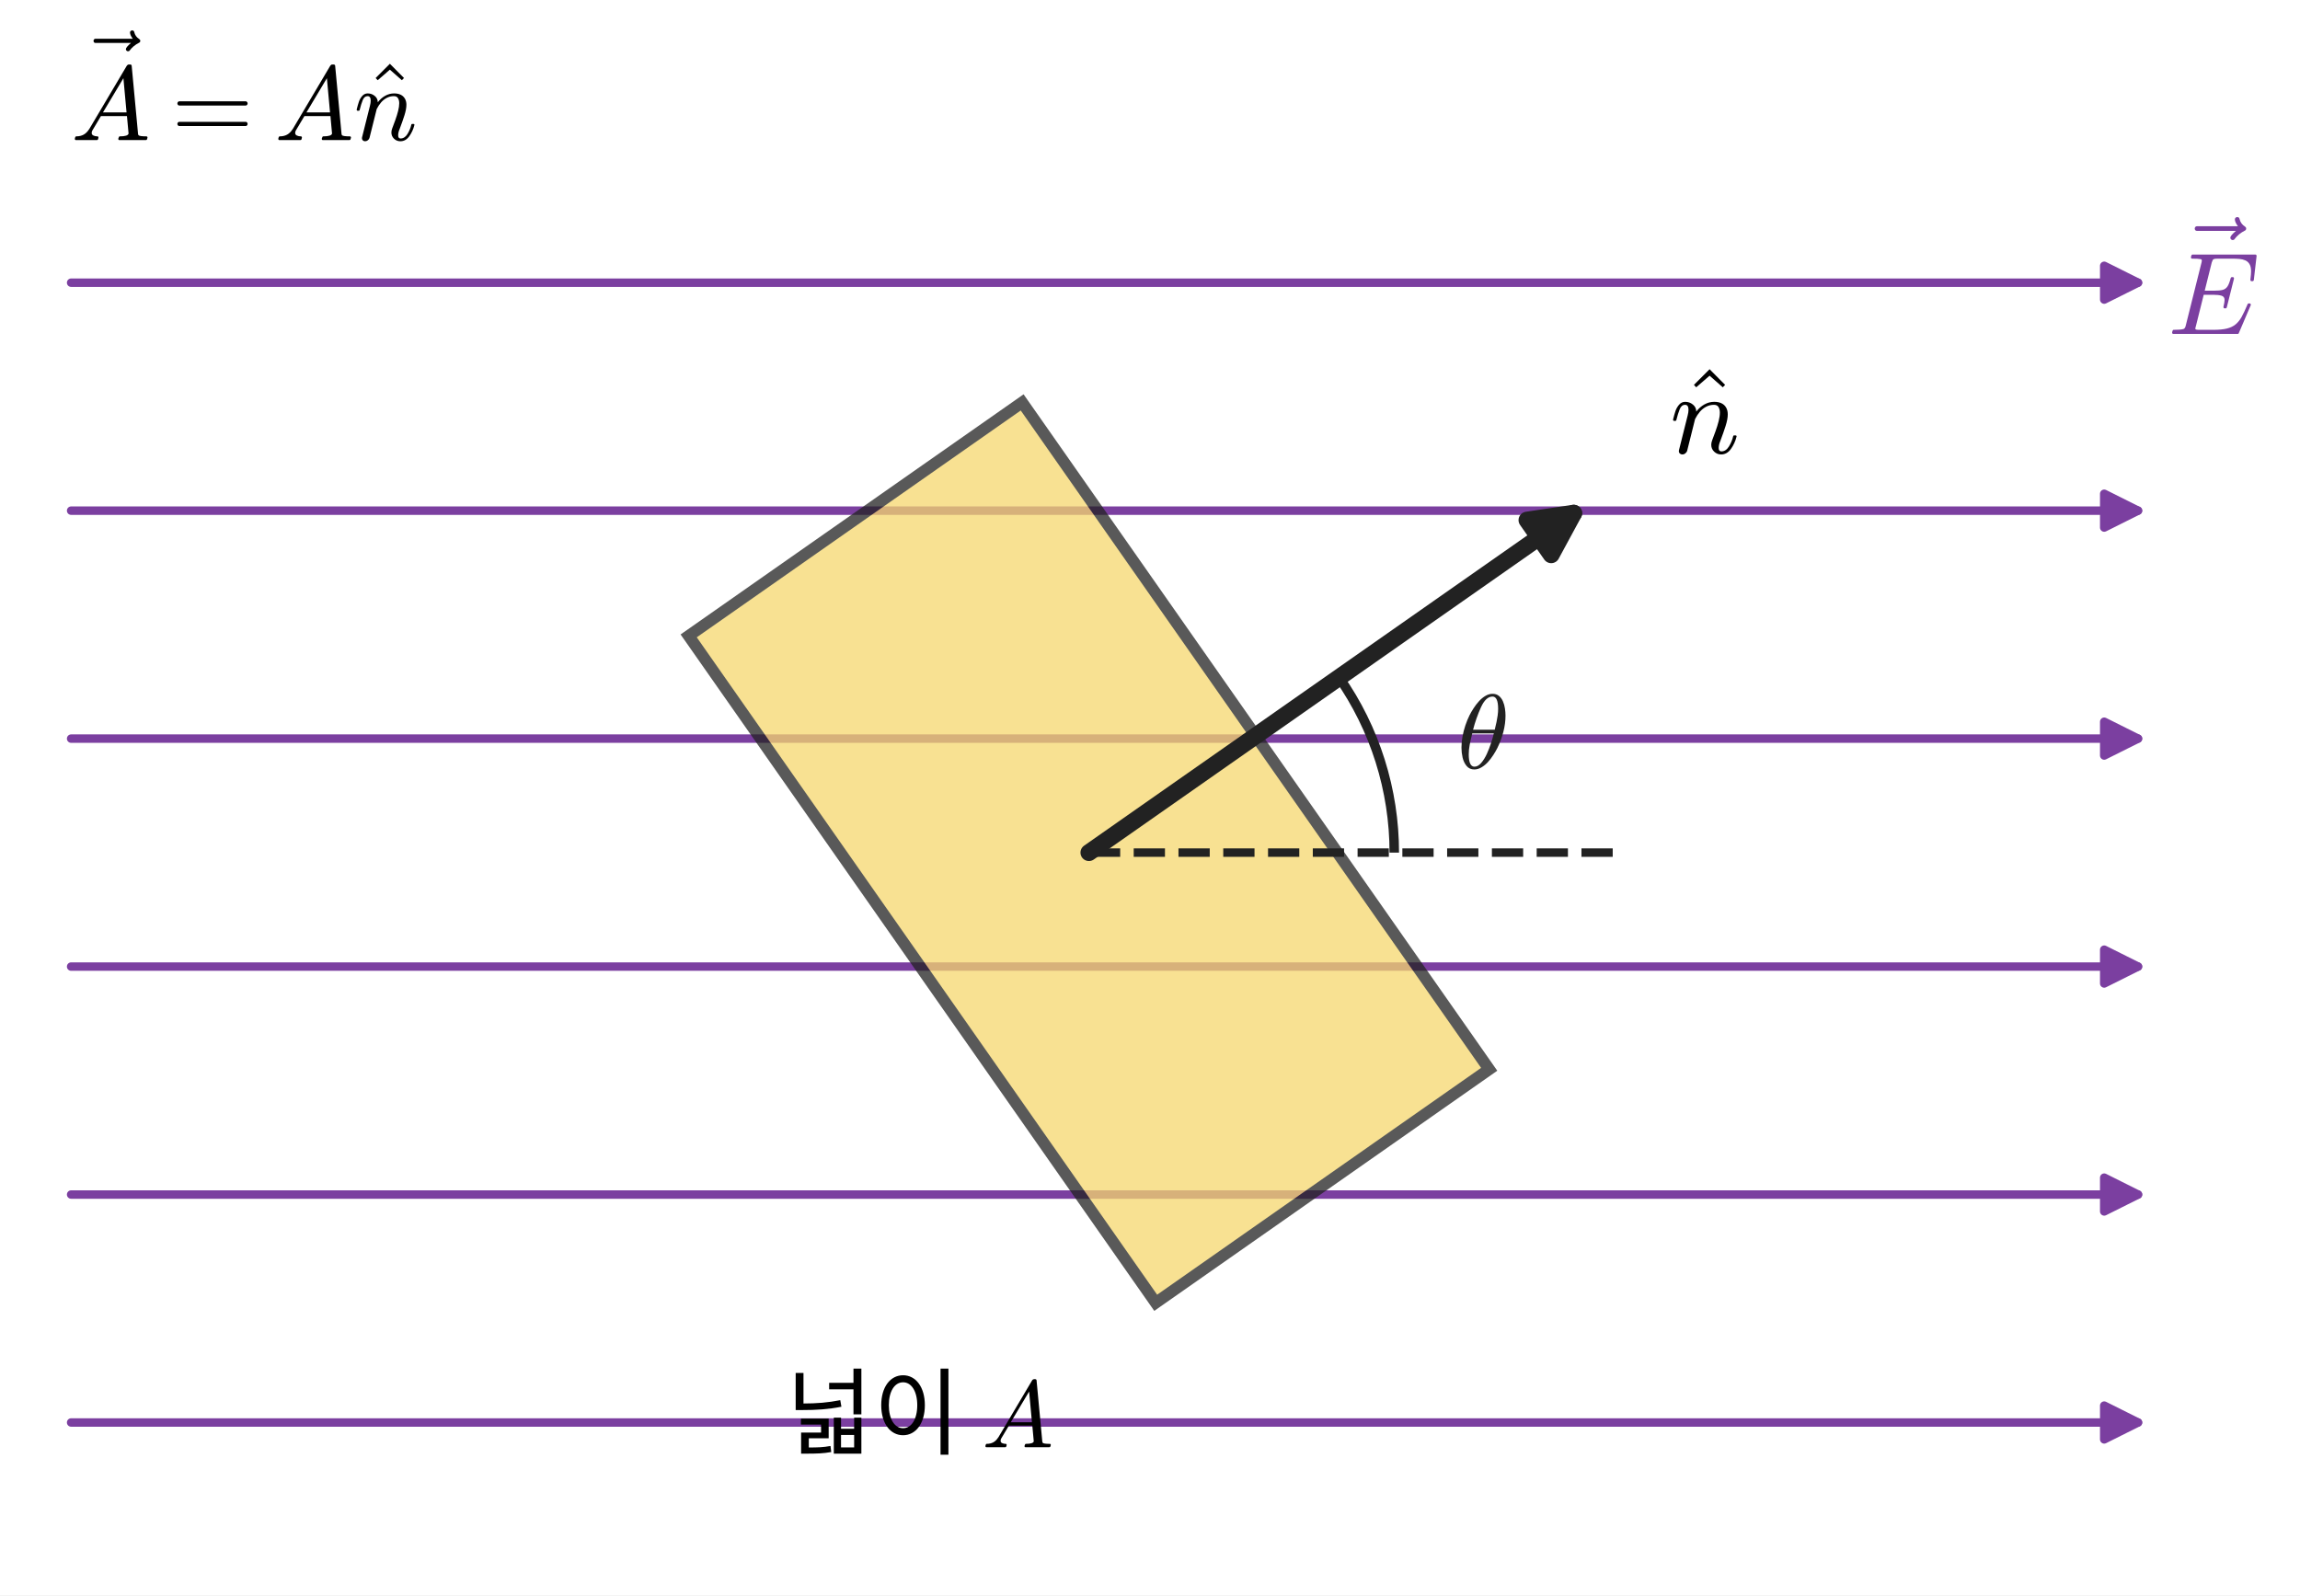
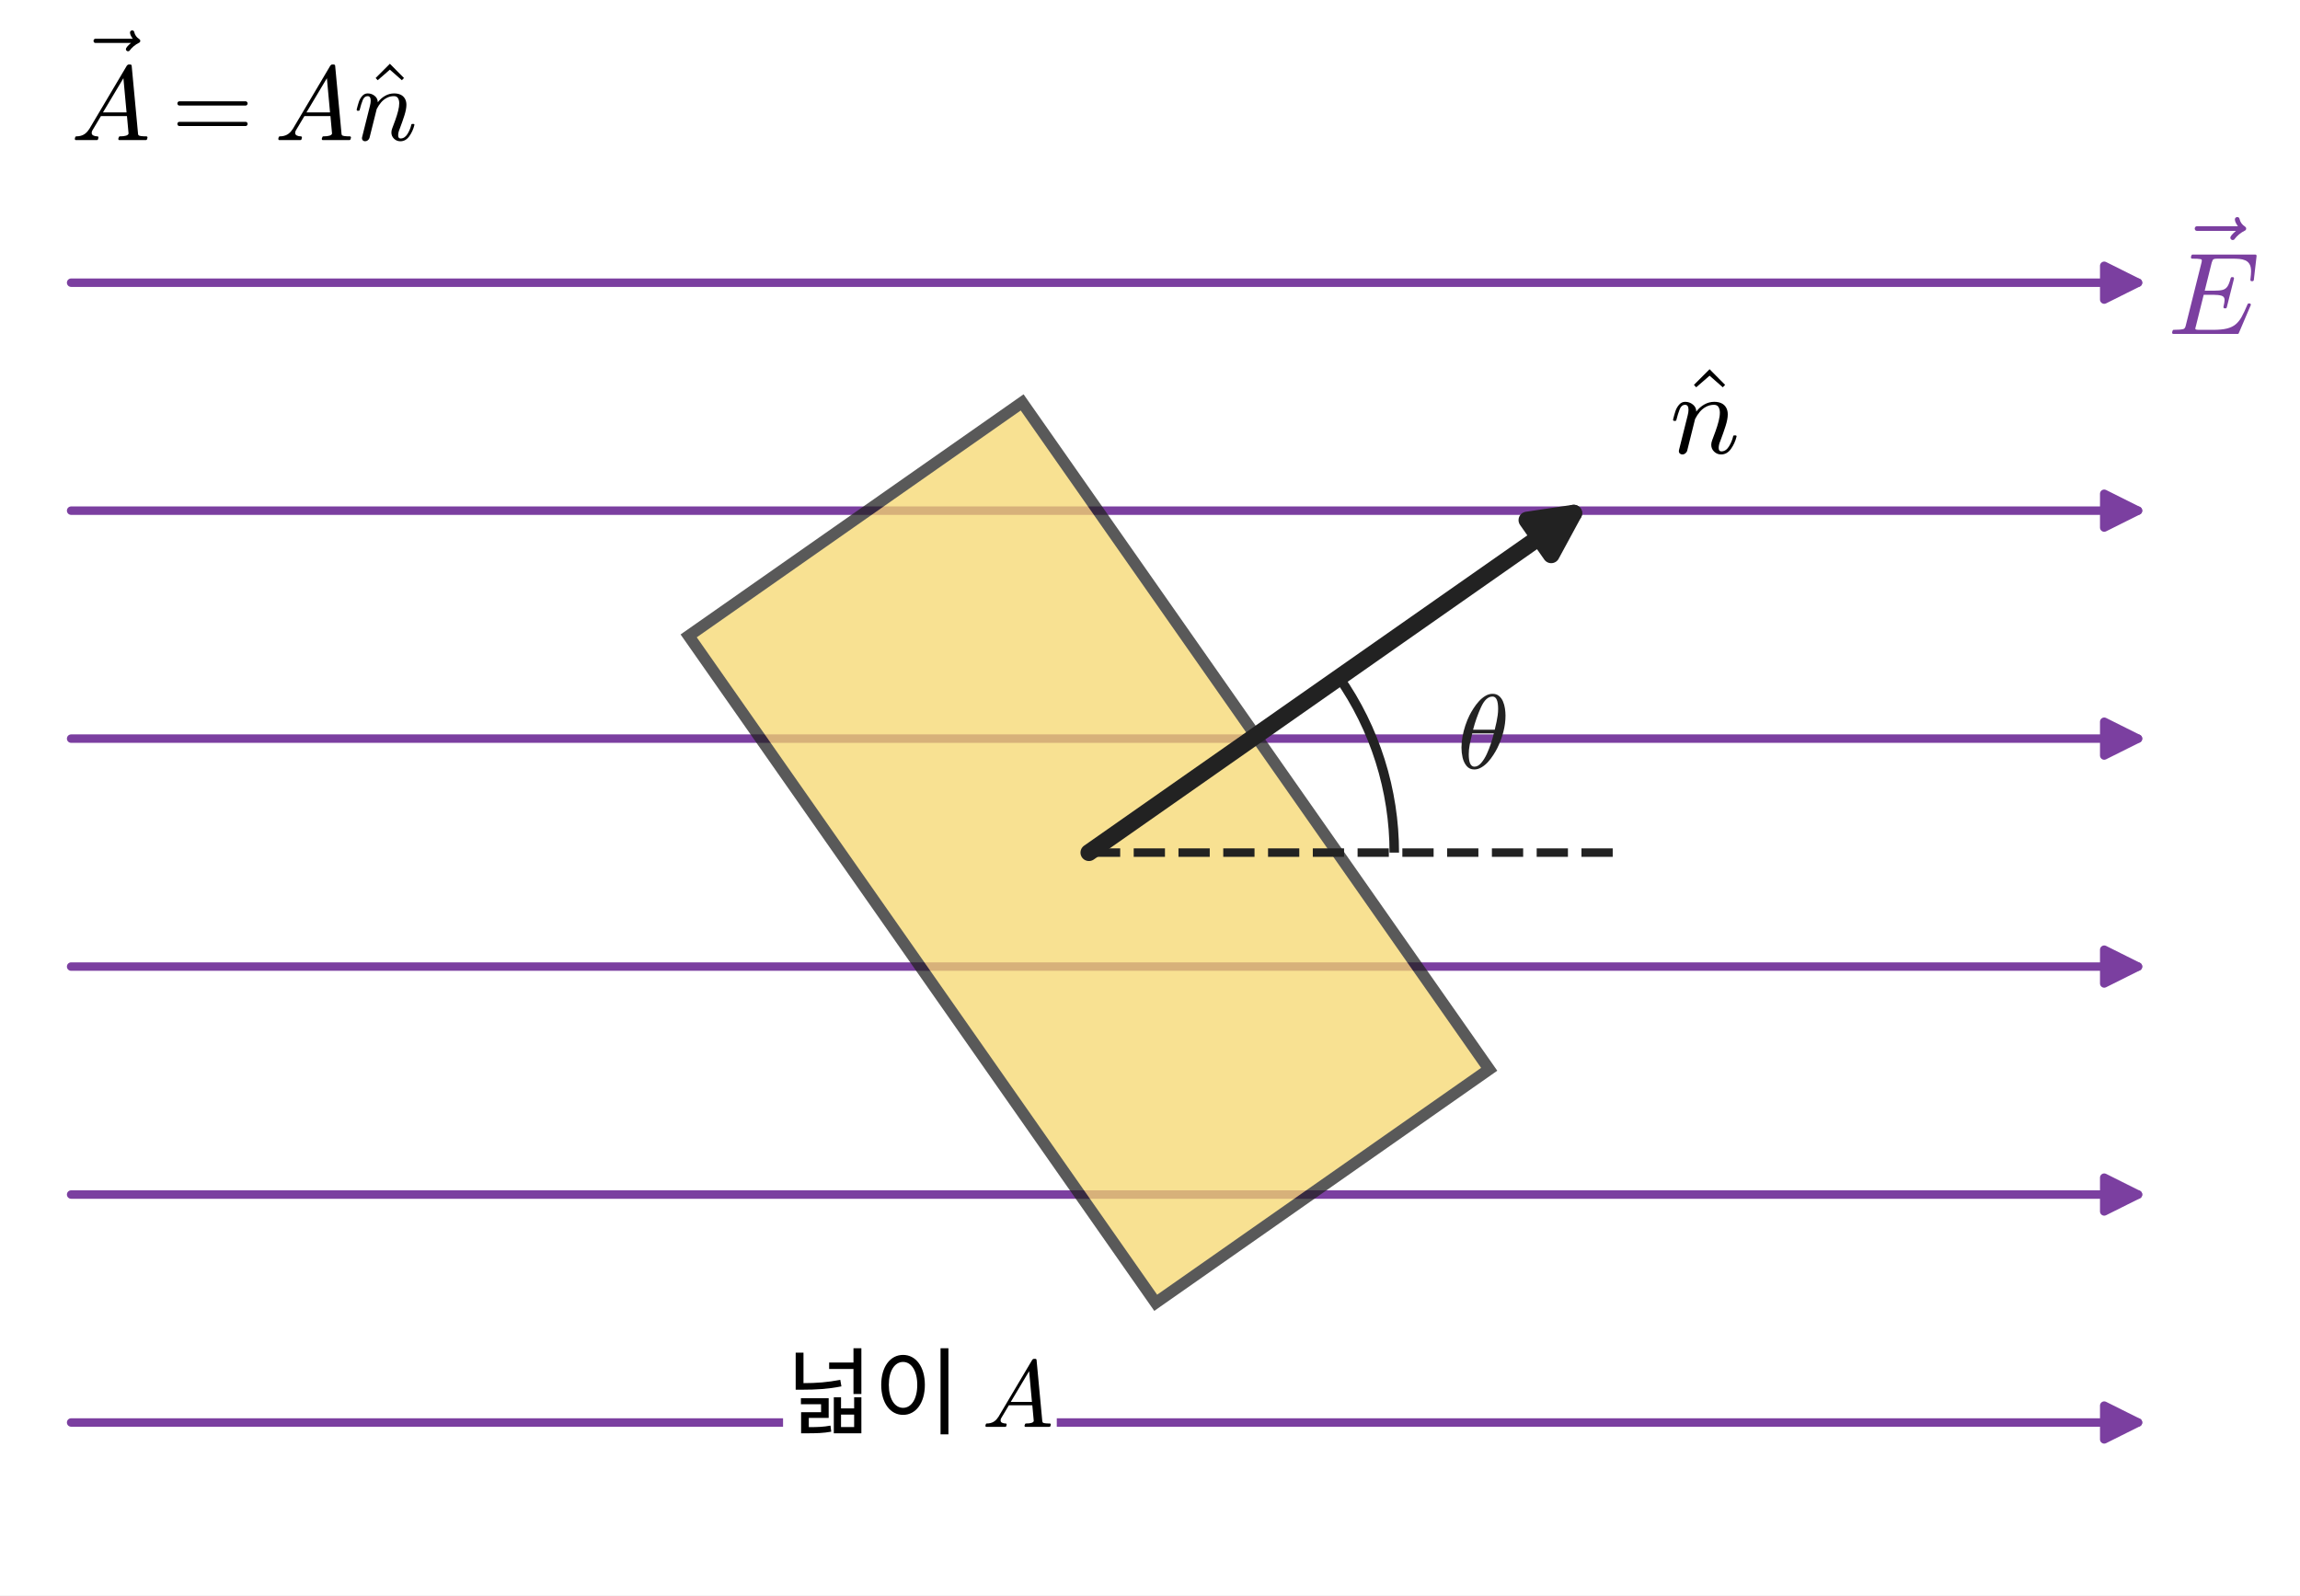
<svg xmlns="http://www.w3.org/2000/svg" xmlns:xlink="http://www.w3.org/1999/xlink" width="217.8pt" height="151.095pt" viewBox="0 0 217.8 151.095" version="1.1">
  <defs>
    <style type="text/css">*{stroke-linejoin: round; stroke-linecap: butt}</style>
  </defs>
  <g id="figure_1">
    <g id="patch_1">
      <path d="M 0 151.095  L 217.8 151.095  L 217.8 0  L 0 0  z " style="fill: #ffffff" />
    </g>
    <g id="axes_1">
      <g id="patch_2">
-         <path d="M 6.735 134.721  Q 105.045 134.721 202.46 134.721  " clip-path="url(#p9e09a6b21c)" style="fill: none; stroke: #7b3fa0; stroke-width: 0.8; stroke-linecap: round" />
-         <path d="M 199.26 133.121  L 202.46 134.721  L 199.26 136.321  z " clip-path="url(#p9e09a6b21c)" style="fill: #7b3fa0; stroke: #7b3fa0; stroke-width: 0.8; stroke-linecap: round" />
+         <path d="M 6.735 134.721  Q 105.045 134.721 202.46 134.721  " clip-path="url(#p67c33c3b27)" style="fill: none; stroke: #7b3fa0; stroke-width: 0.8; stroke-linecap: round" />
+         <path d="M 199.26 133.121  L 202.46 134.721  L 199.26 136.321  z " clip-path="url(#p67c33c3b27)" style="fill: #7b3fa0; stroke: #7b3fa0; stroke-width: 0.8; stroke-linecap: round" />
      </g>
      <g id="patch_3">
-         <path d="M 6.735 113.132  Q 105.045 113.132 202.46 113.132  " clip-path="url(#p9e09a6b21c)" style="fill: none; stroke: #7b3fa0; stroke-width: 0.8; stroke-linecap: round" />
-         <path d="M 199.26 111.532  L 202.46 113.132  L 199.26 114.732  z " clip-path="url(#p9e09a6b21c)" style="fill: #7b3fa0; stroke: #7b3fa0; stroke-width: 0.8; stroke-linecap: round" />
+         <path d="M 6.735 113.132  Q 105.045 113.132 202.46 113.132  " clip-path="url(#p67c33c3b27)" style="fill: none; stroke: #7b3fa0; stroke-width: 0.8; stroke-linecap: round" />
+         <path d="M 199.26 111.532  L 202.46 113.132  L 199.26 114.732  z " clip-path="url(#p67c33c3b27)" style="fill: #7b3fa0; stroke: #7b3fa0; stroke-width: 0.8; stroke-linecap: round" />
      </g>
      <g id="patch_4">
-         <path d="M 6.735 91.542  Q 105.045 91.542 202.46 91.542  " clip-path="url(#p9e09a6b21c)" style="fill: none; stroke: #7b3fa0; stroke-width: 0.8; stroke-linecap: round" />
-         <path d="M 199.26 89.942  L 202.46 91.542  L 199.26 93.142  z " clip-path="url(#p9e09a6b21c)" style="fill: #7b3fa0; stroke: #7b3fa0; stroke-width: 0.8; stroke-linecap: round" />
+         <path d="M 6.735 91.542  Q 105.045 91.542 202.46 91.542  " clip-path="url(#p67c33c3b27)" style="fill: none; stroke: #7b3fa0; stroke-width: 0.8; stroke-linecap: round" />
+         <path d="M 199.26 89.942  L 202.46 91.542  L 199.26 93.142  z " clip-path="url(#p67c33c3b27)" style="fill: #7b3fa0; stroke: #7b3fa0; stroke-width: 0.8; stroke-linecap: round" />
      </g>
      <g id="patch_5">
-         <path d="M 6.735 69.953  Q 105.045 69.953 202.46 69.953  " clip-path="url(#p9e09a6b21c)" style="fill: none; stroke: #7b3fa0; stroke-width: 0.8; stroke-linecap: round" />
-         <path d="M 199.26 68.353  L 202.46 69.953  L 199.26 71.553  z " clip-path="url(#p9e09a6b21c)" style="fill: #7b3fa0; stroke: #7b3fa0; stroke-width: 0.8; stroke-linecap: round" />
+         <path d="M 6.735 69.953  Q 105.045 69.953 202.46 69.953  " clip-path="url(#p67c33c3b27)" style="fill: none; stroke: #7b3fa0; stroke-width: 0.8; stroke-linecap: round" />
+         <path d="M 199.26 68.353  L 202.46 69.953  L 199.26 71.553  z " clip-path="url(#p67c33c3b27)" style="fill: #7b3fa0; stroke: #7b3fa0; stroke-width: 0.8; stroke-linecap: round" />
      </g>
      <g id="patch_6">
-         <path d="M 6.735 48.363  Q 105.045 48.363 202.46 48.363  " clip-path="url(#p9e09a6b21c)" style="fill: none; stroke: #7b3fa0; stroke-width: 0.8; stroke-linecap: round" />
-         <path d="M 199.26 46.763  L 202.46 48.363  L 199.26 49.963  z " clip-path="url(#p9e09a6b21c)" style="fill: #7b3fa0; stroke: #7b3fa0; stroke-width: 0.8; stroke-linecap: round" />
+         <path d="M 6.735 48.363  Q 105.045 48.363 202.46 48.363  " clip-path="url(#p67c33c3b27)" style="fill: none; stroke: #7b3fa0; stroke-width: 0.8; stroke-linecap: round" />
+         <path d="M 199.26 46.763  L 202.46 48.363  L 199.26 49.963  z " clip-path="url(#p67c33c3b27)" style="fill: #7b3fa0; stroke: #7b3fa0; stroke-width: 0.8; stroke-linecap: round" />
      </g>
      <g id="patch_7">
-         <path d="M 6.735 26.773  Q 105.045 26.773 202.46 26.773  " clip-path="url(#p9e09a6b21c)" style="fill: none; stroke: #7b3fa0; stroke-width: 0.8; stroke-linecap: round" />
-         <path d="M 199.26 25.173  L 202.46 26.773  L 199.26 28.373  z " clip-path="url(#p9e09a6b21c)" style="fill: #7b3fa0; stroke: #7b3fa0; stroke-width: 0.8; stroke-linecap: round" />
+         <path d="M 6.735 26.773  Q 105.045 26.773 202.46 26.773  " clip-path="url(#p67c33c3b27)" style="fill: none; stroke: #7b3fa0; stroke-width: 0.8; stroke-linecap: round" />
+         <path d="M 199.26 25.173  L 202.46 26.773  L 199.26 28.373  z " clip-path="url(#p67c33c3b27)" style="fill: #7b3fa0; stroke: #7b3fa0; stroke-width: 0.8; stroke-linecap: round" />
      </g>
      <g id="patch_8">
-         <path d="M 132.032 80.747  C 132.032 77.798 131.58 74.866 130.693 72.053  C 129.806 69.239 128.494 66.579 126.802 64.163  " clip-path="url(#p9e09a6b21c)" style="fill: none; stroke: #222222; stroke-width: 0.9; stroke-linejoin: miter" />
+         <path d="M 132.032 80.747  C 132.032 77.798 131.58 74.866 130.693 72.053  C 129.806 69.239 128.494 66.579 126.802 64.163  " clip-path="url(#p67c33c3b27)" style="fill: none; stroke: #222222; stroke-width: 0.9; stroke-linejoin: miter" />
      </g>
      <g id="patch_9">
-         <path d="M 109.44 123.384  L 65.214 60.223  L 96.794 38.11  L 141.02 101.271  z " clip-path="url(#p9e09a6b21c)" style="fill: #f5d76e; opacity: 0.75; stroke: #222222; stroke-width: 1.1; stroke-linejoin: miter" />
+         <path d="M 109.44 123.384  L 65.214 60.223  L 96.794 38.11  L 141.02 101.271  z " clip-path="url(#p67c33c3b27)" style="fill: #f5d76e; opacity: 0.75; stroke: #222222; stroke-width: 1.1; stroke-linejoin: miter" />
      </g>
      <g id="text_1">
        <g style="fill: #222222" transform="translate(137.9951 72.80933) scale(0.1 -0.1)">
          <defs>
            <path id="Cmmi10-12" d="M 1031 -72  Q 741 -72 566 140  Q 391 353 323 653  Q 256 953 256 1247  L 256 1253  Q 256 1572 317 1915  Q 378 2259 493 2601  Q 609 2944 744 3213  Q 838 3400 986 3631  Q 1134 3863 1317 4064  Q 1500 4266 1711 4389  Q 1922 4513 2138 4513  L 2144 4513  Q 2375 4513 2529 4384  Q 2684 4256 2770 4056  Q 2856 3856 2890 3628  Q 2925 3400 2925 3194  Q 2925 2709 2794 2204  Q 2663 1700 2431 1228  Q 2344 1050 2189 809  Q 2034 569 1861 378  Q 1688 188 1472 58  Q 1256 -72 1038 -72  L 1031 -72  z M 1044 97  Q 1256 97 1451 323  Q 1647 550 1794 873  Q 1941 1197 2052 1536  Q 2163 1875 2216 2113  L 909 2113  Q 809 1709 753 1417  Q 697 1125 697 844  Q 697 97 1044 97  z M 959 2338  L 2272 2338  Q 2341 2619 2381 2808  Q 2422 2997 2450 3206  Q 2478 3416 2478 3597  Q 2478 4347 2138 4347  Q 1731 4347 1436 3692  Q 1141 3038 959 2338  z " transform="scale(0.015625)" />
          </defs>
          <use xlink:href="#Cmmi10-12" transform="translate(0 0.484375)" />
        </g>
      </g>
      <g id="text_2">
        <g style="fill: #7b3fa0" transform="translate(205.2818 31.66846) scale(0.11 -0.11)">
          <defs>
            <path id="Cmmi10-6e" d="M 1281 3809  Q 1231 3809 1198 3846  Q 1166 3884 1166 3938  Q 1166 3984 1198 4023  Q 1231 4063 1281 4063  L 3547 4063  Q 3378 4291 3378 4441  Q 3378 4497 3417 4533  Q 3456 4569 3506 4569  Q 3613 4569 3634 4469  Q 3697 4194 3938 4044  Q 4000 4003 4000 3938  Q 4000 3859 3938 3828  Q 3575 3647 3353 3347  Q 3328 3303 3256 3303  Q 3209 3303 3168 3340  Q 3128 3378 3128 3431  Q 3128 3547 3438 3809  L 1281 3809  z " transform="scale(0.015625)" />
            <path id="Cmmi10-6f" d="M 300 0  Q 238 0 238 84  Q 241 100 250 139  Q 259 178 276 201  Q 294 225 319 225  Q 709 225 863 269  Q 947 297 984 441  L 1863 3956  Q 1875 4019 1875 4044  Q 1875 4113 1797 4122  Q 1678 4147 1338 4147  Q 1275 4147 1275 4231  Q 1278 4247 1287 4286  Q 1297 4325 1314 4348  Q 1331 4372 1356 4372  L 4825 4372  Q 4891 4372 4891 4288  L 4738 2963  Q 4738 2947 4714 2926  Q 4691 2906 4672 2906  L 4616 2906  Q 4550 2906 4550 2988  Q 4588 3300 4588 3450  Q 4588 3706 4500 3848  Q 4413 3991 4267 4053  Q 4122 4116 3945 4131  Q 3769 4147 3481 4147  L 2753 4147  Q 2578 4147 2522 4117  Q 2466 4088 2419 3928  L 2034 2381  L 2534 2381  Q 2859 2381 3025 2426  Q 3191 2472 3287 2615  Q 3384 2759 3463 3072  Q 3469 3094 3486 3111  Q 3503 3128 3525 3128  L 3584 3128  Q 3647 3128 3647 3047  L 3250 1466  Q 3238 1409 3188 1409  L 3128 1409  Q 3066 1409 3066 1491  Q 3128 1747 3128 1869  Q 3128 2056 2959 2106  Q 2791 2156 2509 2156  L 1978 2156  L 1544 416  Q 1516 338 1516 275  Q 1516 225 1734 225  L 2509 225  Q 2972 225 3259 297  Q 3547 369 3736 526  Q 3925 684 4062 928  Q 4200 1172 4397 1638  Q 4409 1678 4453 1678  L 4513 1678  Q 4538 1678 4556 1656  Q 4575 1634 4575 1606  Q 4575 1594 4569 1581  L 3909 38  Q 3897 0 3859 0  L 300 0  z " transform="scale(0.015625)" />
          </defs>
          <use xlink:href="#Cmmi10-6e" transform="translate(4.957031 29.60938)" />
          <use xlink:href="#Cmmi10-6f" transform="translate(0 0.40625)" />
        </g>
      </g>
      <g id="text_3">
        <g transform="translate(6.735273 13.28) scale(0.1 -0.1)">
          <defs>
            <path id="Cmmi10-5c" d="M 288 0  Q 225 0 225 84  Q 250 225 306 225  Q 566 225 755 328  Q 944 431 1081 647  Q 1094 659 1094 659  L 3378 4513  Q 3428 4581 3500 4581  L 3584 4581  Q 3603 4581 3622 4573  Q 3641 4566 3655 4548  Q 3669 4531 3669 4513  L 4056 378  Q 4056 350 4084 294  Q 4147 225 4563 225  Q 4628 225 4628 141  Q 4606 56 4592 28  Q 4578 0 4519 0  L 2919 0  Q 2859 0 2859 84  Q 2894 225 2944 225  Q 3450 225 3481 397  L 3384 1453  L 1806 1453  L 1294 594  Q 1247 525 1247 434  Q 1247 322 1355 273  Q 1463 225 1594 225  Q 1656 225 1656 141  Q 1634 50 1621 25  Q 1609 0 1550 0  L 288 0  z M 1931 1678  L 3359 1678  L 3169 3750  L 1931 1678  z " transform="scale(0.015625)" />
            <path id="Cmr10-29" d="M 481 850  Q 428 850 393 890  Q 359 931 359 978  Q 359 1031 393 1068  Q 428 1106 481 1106  L 4500 1106  Q 4547 1106 4581 1068  Q 4616 1031 4616 978  Q 4616 931 4581 890  Q 4547 850 4500 850  L 481 850  z M 481 2094  Q 428 2094 393 2131  Q 359 2169 359 2222  Q 359 2269 393 2309  Q 428 2350 481 2350  L 4500 2350  Q 4547 2350 4581 2309  Q 4616 2269 4616 2222  Q 4616 2169 4581 2131  Q 4547 2094 4500 2094  L 481 2094  z " transform="scale(0.015625)" />
            <path id="Cmr10-7c" d="M 863 3444  L 738 3578  L 1600 4441  L 2456 3578  L 2328 3444  L 1600 4084  L 863 3444  z " transform="scale(0.015625)" />
            <path id="Cmmi10-7a" d="M 494 109  Q 494 147 500 166  L 978 2075  Q 1025 2253 1025 2388  Q 1025 2663 838 2663  Q 638 2663 541 2423  Q 444 2184 353 1819  Q 353 1800 334 1789  Q 316 1778 300 1778  L 225 1778  Q 203 1778 187 1801  Q 172 1825 172 1844  Q 241 2122 305 2315  Q 369 2509 505 2668  Q 641 2828 844 2828  Q 1084 2828 1268 2676  Q 1453 2525 1453 2291  Q 1644 2541 1900 2684  Q 2156 2828 2444 2828  Q 2672 2828 2837 2750  Q 3003 2672 3095 2514  Q 3188 2356 3188 2138  Q 3188 1875 3070 1503  Q 2953 1131 2778 672  Q 2688 463 2688 288  Q 2688 97 2834 97  Q 3084 97 3251 365  Q 3419 634 3488 941  Q 3500 978 3541 978  L 3616 978  Q 3641 978 3658 962  Q 3675 947 3675 922  Q 3675 916 3669 903  Q 3581 541 3364 234  Q 3147 -72 2822 -72  Q 2597 -72 2437 83  Q 2278 238 2278 459  Q 2278 578 2328 709  Q 2409 919 2514 1209  Q 2619 1500 2686 1765  Q 2753 2031 2753 2234  Q 2753 2413 2679 2538  Q 2606 2663 2431 2663  Q 2197 2663 2000 2559  Q 1803 2456 1656 2286  Q 1509 2116 1388 1881  L 953 141  Q 931 53 854 -9  Q 778 -72 684 -72  Q 606 -72 550 -22  Q 494 28 494 109  z " transform="scale(0.015625)" />
          </defs>
          <use xlink:href="#Cmmi10-6e" transform="translate(2.980469 32.60938)" />
          <use xlink:href="#Cmmi10-5c" transform="translate(0 0.140625)" />
          <use xlink:href="#Cmr10-29" transform="translate(95.00006 0.140625)" />
          <use xlink:href="#Cmmi10-5c" transform="translate(192.6857 0.140625)" />
          <use xlink:href="#Cmr10-7c" transform="translate(276.838 3.015625)" />
          <use xlink:href="#Cmmi10-7a" transform="translate(267.6857 0.140625)" />
        </g>
      </g>
      <g id="line2d_1">
-         <path d="M 103.117 80.747  L 153.236 80.747  " clip-path="url(#p9e09a6b21c)" style="fill: none; stroke-dasharray: 2.96,1.28; stroke-dashoffset: 0; stroke: #222222; stroke-width: 0.8" />
+         <path d="M 103.117 80.747  L 153.236 80.747  " clip-path="url(#p67c33c3b27)" style="fill: none; stroke-dasharray: 2.96,1.28; stroke-dashoffset: 0; stroke: #222222; stroke-width: 0.8" />
      </g>
      <g id="patch_10">
-         <path d="M 103.117 80.747  Q 126.802 64.163 149.023 48.604  " clip-path="url(#p9e09a6b21c)" style="fill: none; stroke: #222222; stroke-width: 1.6; stroke-linecap: round" />
-         <path d="M 144.599 49.26  L 149.023 48.604  L 146.893 52.537  z " clip-path="url(#p9e09a6b21c)" style="fill: #222222; stroke: #222222; stroke-width: 1.6; stroke-linecap: round" />
+         <path d="M 103.117 80.747  Q 126.802 64.163 149.023 48.604  " clip-path="url(#p67c33c3b27)" style="fill: none; stroke: #222222; stroke-width: 1.6; stroke-linecap: round" />
+         <path d="M 144.599 49.26  L 149.023 48.604  L 146.893 52.537  z " clip-path="url(#p67c33c3b27)" style="fill: #222222; stroke: #222222; stroke-width: 1.6; stroke-linecap: round" />
      </g>
      <g id="text_4">
        <g transform="translate(158.1328 42.99668) scale(0.11 -0.11)">
          <use xlink:href="#Cmr10-7c" transform="translate(9.152344 3.609375)" />
          <use xlink:href="#Cmmi10-7a" transform="translate(0 0.734375)" />
        </g>
      </g>
      <g id="text_5">
-         <g transform="translate(74.42157 137.0872) scale(0.09 -0.09)">
+         <g id="patch_11">
+           <path d="M 74.152 136.51  L 100.072 136.51  L 100.072 126.97  L 74.152 126.97  z " style="fill: #ffffff" />
+         </g>
+         <g transform="translate(74.42157 135.1596) scale(0.09 -0.09)">
          <defs>
            <path id="NotoSansCJKkr-Regular-bf0e" d="M 3226 1990  L 3226 -435  L 5082 -435  L 5082 1990  L 4595 1990  L 4595 1242  L 3712 1242  L 3712 1990  L 3226 1990  z M 3712 826  L 4595 826  L 4595 -13  L 3712 -13  L 3712 826  z M 659 2944  L 659 2502  L 1101 2502  C 2048 2502 2835 2547 3738 2726  L 3661 3168  C 2829 3002 2067 2944 1184 2944  L 1184 4998  L 659 4998  L 659 2944  z M 4550 5293  L 4550 4333  L 2912 4333  L 2912 3898  L 4550 3898  L 4550 2214  L 5082 2214  L 5082 5293  L 4550 5293  z M 1024 -19  L 1024 -435  L 1331 -435  C 2099 -435 2515 -422 3053 -326  L 3002 83  C 2528 -6 2157 -19 1542 -19  L 1542 602  L 2880 602  L 2880 1926  L 1011 1926  L 1011 1523  L 2368 1523  L 2368 986  L 1024 986  L 1024 -19  z " transform="scale(0.015625)" />
            <path id="NotoSansCJKkr-Regular-d56f" d="M 4525 5293  L 4525 -506  L 5056 -506  L 5056 5293  L 4525 5293  z M 2003 4845  C 1146 4845 531 4058 531 2829  C 531 1594 1146 806 2003 806  C 2854 806 3469 1594 3469 2829  C 3469 4058 2854 4845 2003 4845  z M 2003 4371  C 2566 4371 2957 3763 2957 2829  C 2957 1888 2566 1280 2003 1280  C 1434 1280 1043 1888 1043 2829  C 1043 3763 1434 4371 2003 4371  z " transform="scale(0.015625)" />
            <path id="NotoSansCJKkr-Regular-1" transform="scale(0.015625)" />
          </defs>
          <use xlink:href="#NotoSansCJKkr-Regular-bf0e" transform="translate(0 0.296875)" />
          <use xlink:href="#NotoSansCJKkr-Regular-d56f" transform="translate(91.99991 0.296875)" />
          <use xlink:href="#NotoSansCJKkr-Regular-1" transform="translate(183.9998 0.296875)" />
          <use xlink:href="#Cmmi10-5c" transform="translate(206.3998 0.296875)" />
        </g>
      </g>
    </g>
  </g>
  <defs>
-     <clipPath id="p9e09a6b21c">
+     <clipPath id="p67c33c3b27">
      <rect x="2.88" y="5.569" width="212.04" height="142.645" />
    </clipPath>
  </defs>
</svg>
